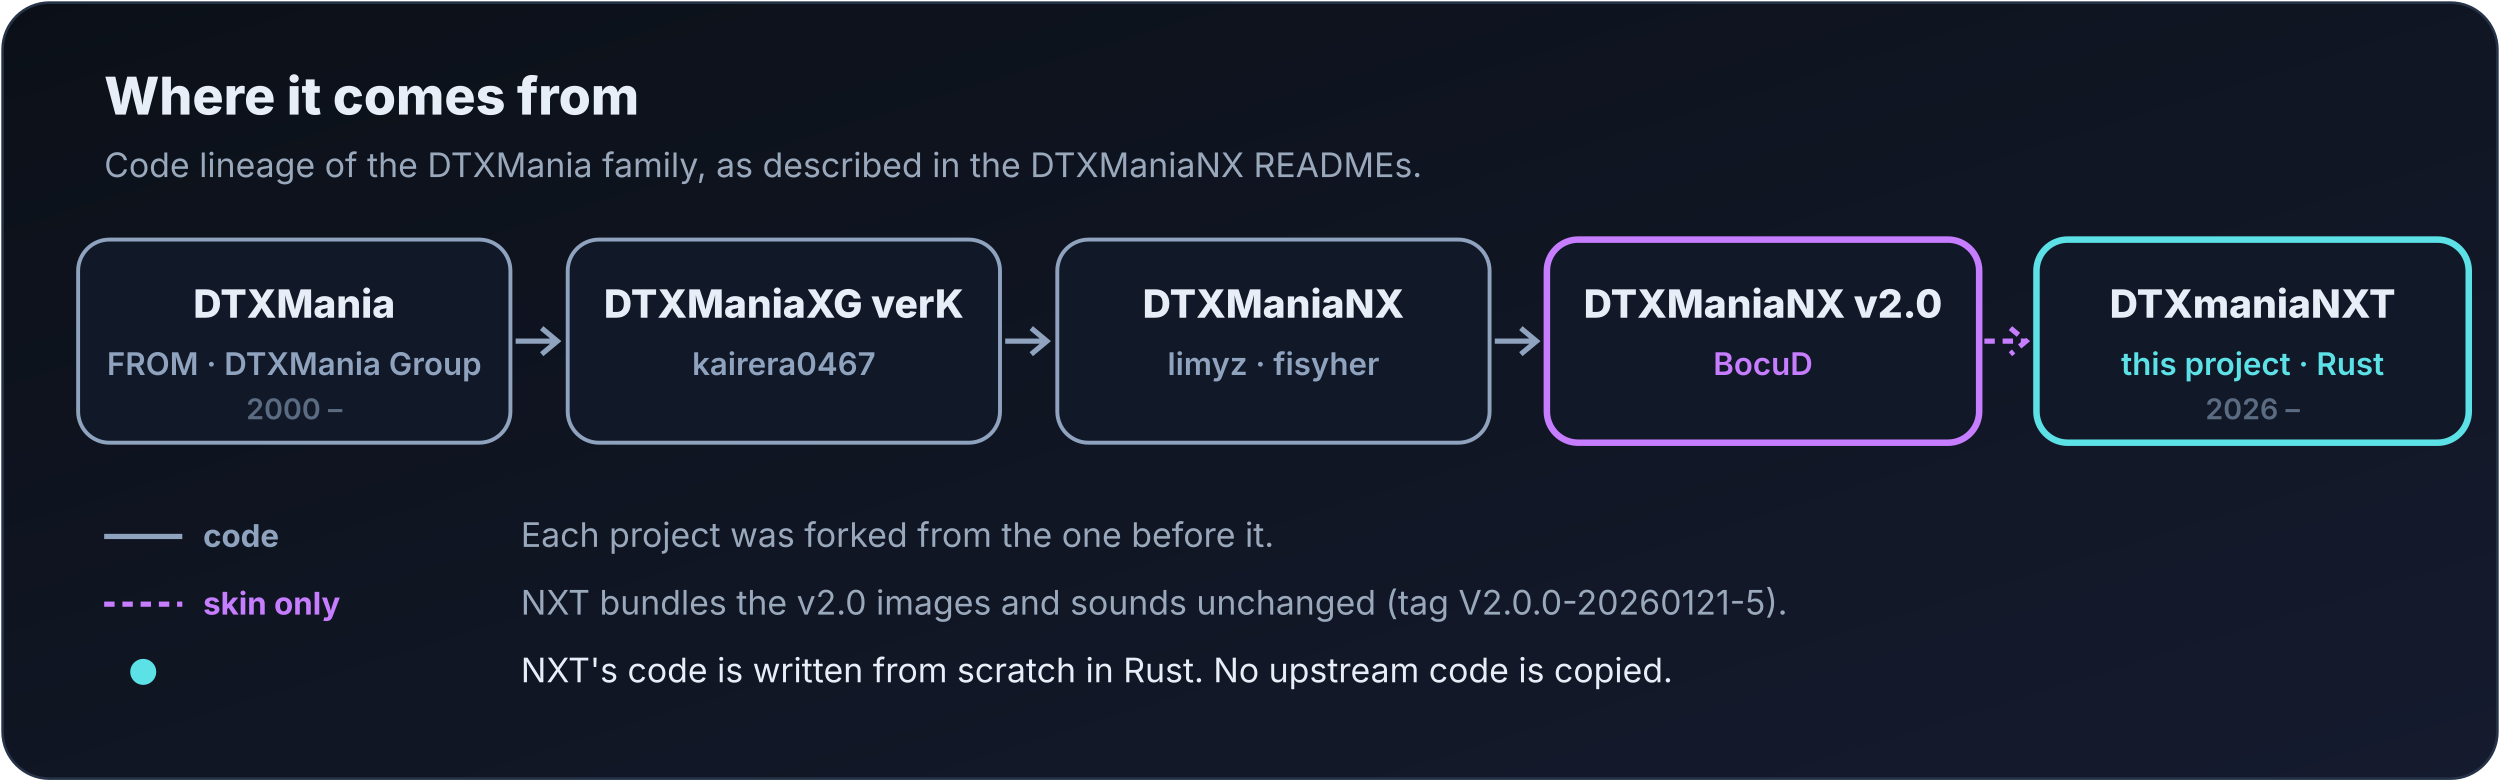
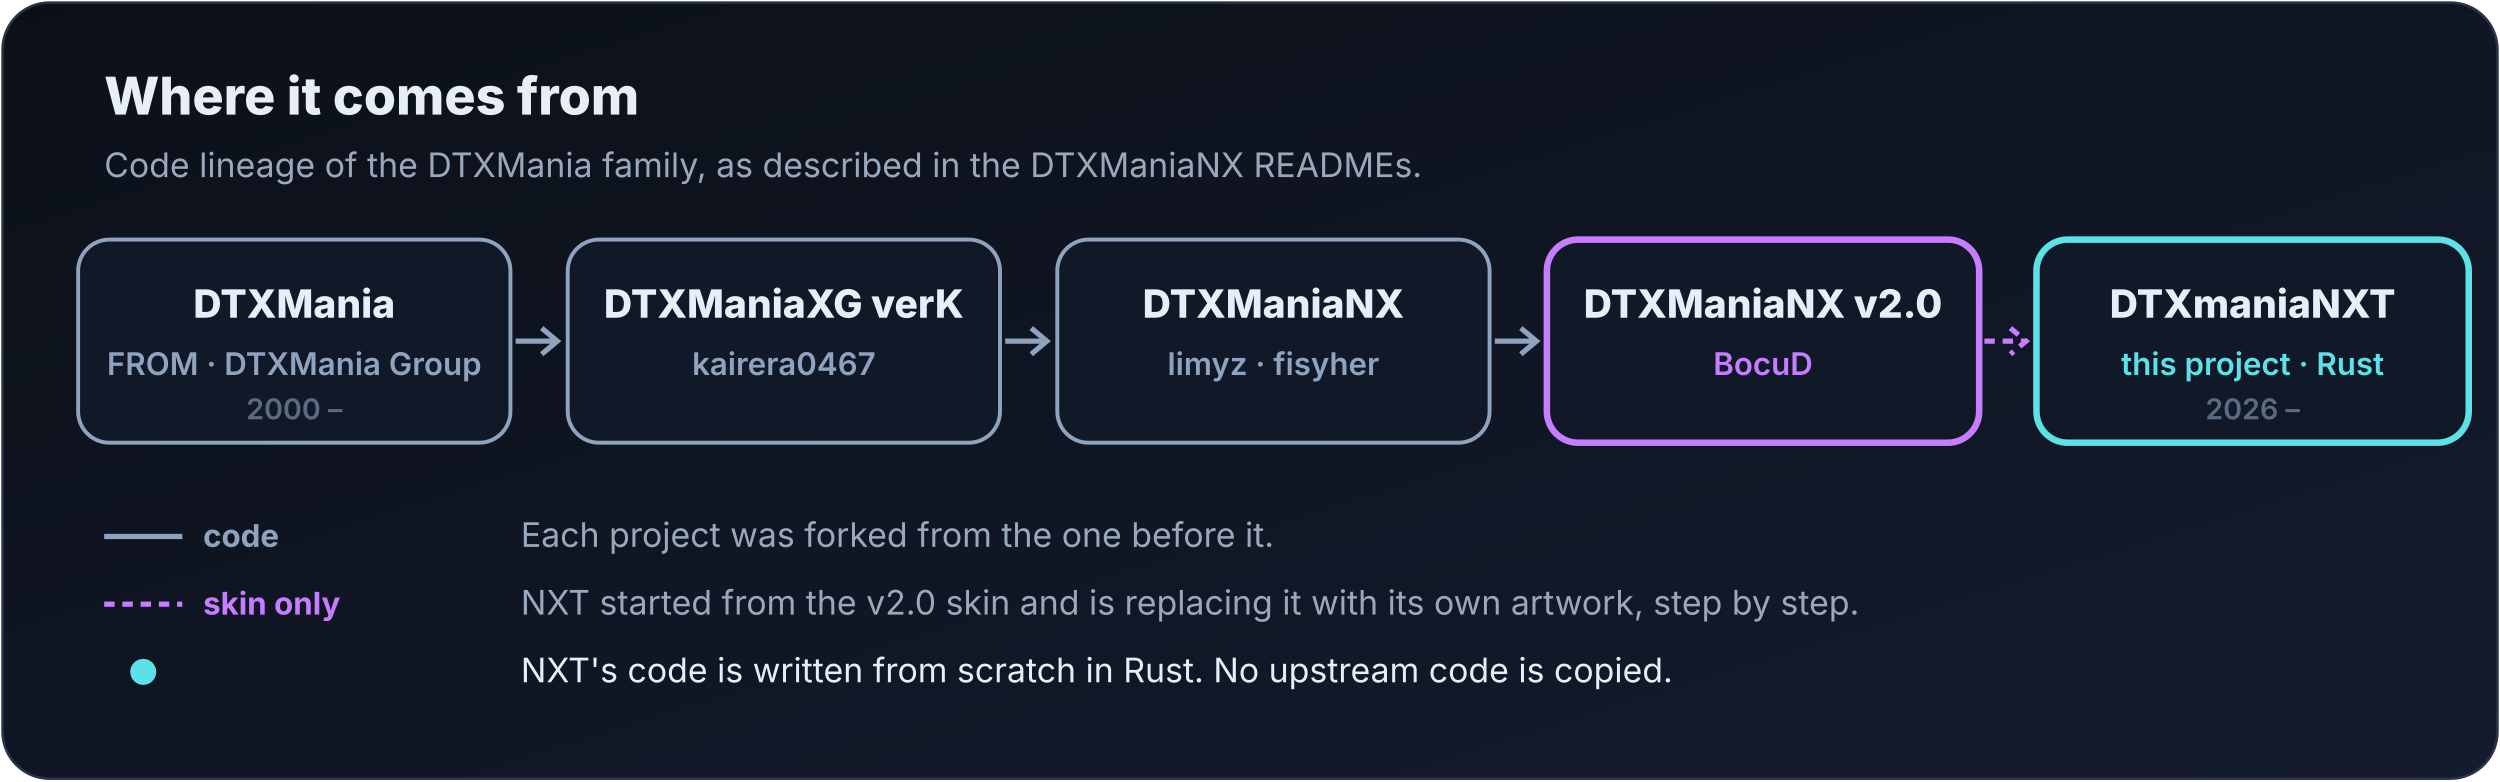
<svg xmlns="http://www.w3.org/2000/svg" width="960" height="300" viewBox="0 0 960 300" role="img" aria-labelledby="title desc">
  <style>
text{font-family:'Segoe UI','Inter','Helvetica Neue',Arial,'Hiragino Sans','Yu Gothic UI','Meiryo','Noto Sans JP',system-ui,sans-serif}
.mono{font-family:'JetBrains Mono','SF Mono','Cascadia Mono',Consolas,Menlo,monospace}
.fb{transform-box:fill-box;transform-origin:50% 50%}
@media (prefers-reduced-motion:reduce){*{animation:none!important}}
</style>
  <defs>
    <linearGradient id="bg1" x1="0" y1="0" x2="1" y2="1">
      <stop offset="0" stop-color="#0B1018" />
      <stop offset="1" stop-color="#151B2E" />
    </linearGradient>
  </defs>
  <rect x="1" y="1" width="958" height="298" rx="18" fill="url(#bg1)" stroke="#263247" />
  <rect x="30" y="92" width="166" height="78" rx="12" fill="#111827" stroke="#8FA3BF" stroke-width="1.5" />
  <text x="113.0" y="122" font-size="15" fill="#E8EEF7" font-weight="800" text-anchor="middle">DTXMania</text>
  <text x="113.0" y="144" font-size="12" fill="#8FA3BF" font-weight="600" text-anchor="middle">FROM · DTXMania Group</text>
  <text x="113.0" y="161" font-size="11" fill="#5B6B82" font-weight="600" text-anchor="middle">2000 –</text>
  <path d="M198 131 h16 m-6 -5 l6 5 l-6 5" stroke="#8FA3BF" stroke-width="2" fill="none" />
  <rect x="218" y="92" width="166" height="78" rx="12" fill="#111827" stroke="#8FA3BF" stroke-width="1.5" />
  <text x="301.0" y="122" font-size="15" fill="#E8EEF7" font-weight="800" text-anchor="middle">DTXManiaXG verK</text>
  <text x="301.0" y="144" font-size="12" fill="#8FA3BF" font-weight="600" text-anchor="middle">kairera0467</text>
  <path d="M386 131 h16 m-6 -5 l6 5 l-6 5" stroke="#8FA3BF" stroke-width="2" fill="none" />
  <rect x="406" y="92" width="166" height="78" rx="12" fill="#111827" stroke="#8FA3BF" stroke-width="1.5" />
  <text x="489.0" y="122" font-size="15" fill="#E8EEF7" font-weight="800" text-anchor="middle">DTXManiaNX</text>
  <text x="489.0" y="144" font-size="12" fill="#8FA3BF" font-weight="600" text-anchor="middle">limyz · fisyher</text>
  <path d="M574 131 h16 m-6 -5 l6 5 l-6 5" stroke="#8FA3BF" stroke-width="2" fill="none" />
  <rect x="594" y="92" width="166" height="78" rx="12" fill="#111827" stroke="#C77DFF" stroke-width="2.5" />
  <text x="677.0" y="122" font-size="15" fill="#E8EEF7" font-weight="800" text-anchor="middle">DTXManiaNX v2.0</text>
  <text x="677.0" y="144" font-size="12" fill="#C77DFF" font-weight="600" text-anchor="middle">BocuD</text>
  <rect x="782" y="92" width="166" height="78" rx="12" fill="#111827" stroke="#5CE1E6" stroke-width="2.5" />
  <text x="865.0" y="122" font-size="15" fill="#E8EEF7" font-weight="800" text-anchor="middle">DTXmaniaNXT</text>
  <text x="865.0" y="144" font-size="12" fill="#5CE1E6" font-weight="600" text-anchor="middle">this project · Rust</text>
  <text x="865.0" y="161" font-size="11" fill="#5B6B82" font-weight="600" text-anchor="middle">2026 –</text>
  <path d="M762 131 h16 m-6 -5 l6 5 l-6 5" stroke="#C77DFF" stroke-width="2" fill="none" stroke-dasharray="4 3" />
  <text x="40" y="44" font-size="20" fill="#E8EEF7" font-weight="800" text-anchor="start">Where it comes from</text>
  <text x="40" y="68" font-size="13" fill="#9AA8BC" font-weight="400" text-anchor="start">Code lineage of the DTXMania family, as described in the DTXManiaNX READMEs.</text>
  <line x1="40" y1="206" x2="70" y2="206" stroke="#8FA3BF" stroke-width="2" />
  <text x="78" y="210" font-size="12" fill="#8FA3BF" font-weight="700" text-anchor="start">code</text>
  <text x="200" y="210" font-size="13" fill="#9AA8BC" font-weight="400" text-anchor="start">Each project was forked from the one before it.</text>
  <line x1="40" y1="232" x2="70" y2="232" stroke="#C77DFF" stroke-width="2" stroke-dasharray="4 3" />
  <text x="78" y="236" font-size="12" fill="#C77DFF" font-weight="700" text-anchor="start">skin only</text>
-   <text x="200" y="236" font-size="13" fill="#9AA8BC" font-weight="400" text-anchor="start">NXT bundles the v2.0 images and sounds unchanged (tag V2.0.0-20260121-5).</text>
+   <text x="200" y="236" font-size="13" fill="#9AA8BC" font-weight="400" text-anchor="start">NXT started from the v2.0 skin and is replacing it with its own artwork, step by step.</text>
  <circle cx="55" cy="258" r="5" fill="#5CE1E6" />
  <text x="200" y="262" font-size="13" fill="#E8EEF7" font-weight="400" text-anchor="start">NXT's code is written from scratch in Rust. No upstream code is copied.</text>
</svg>
